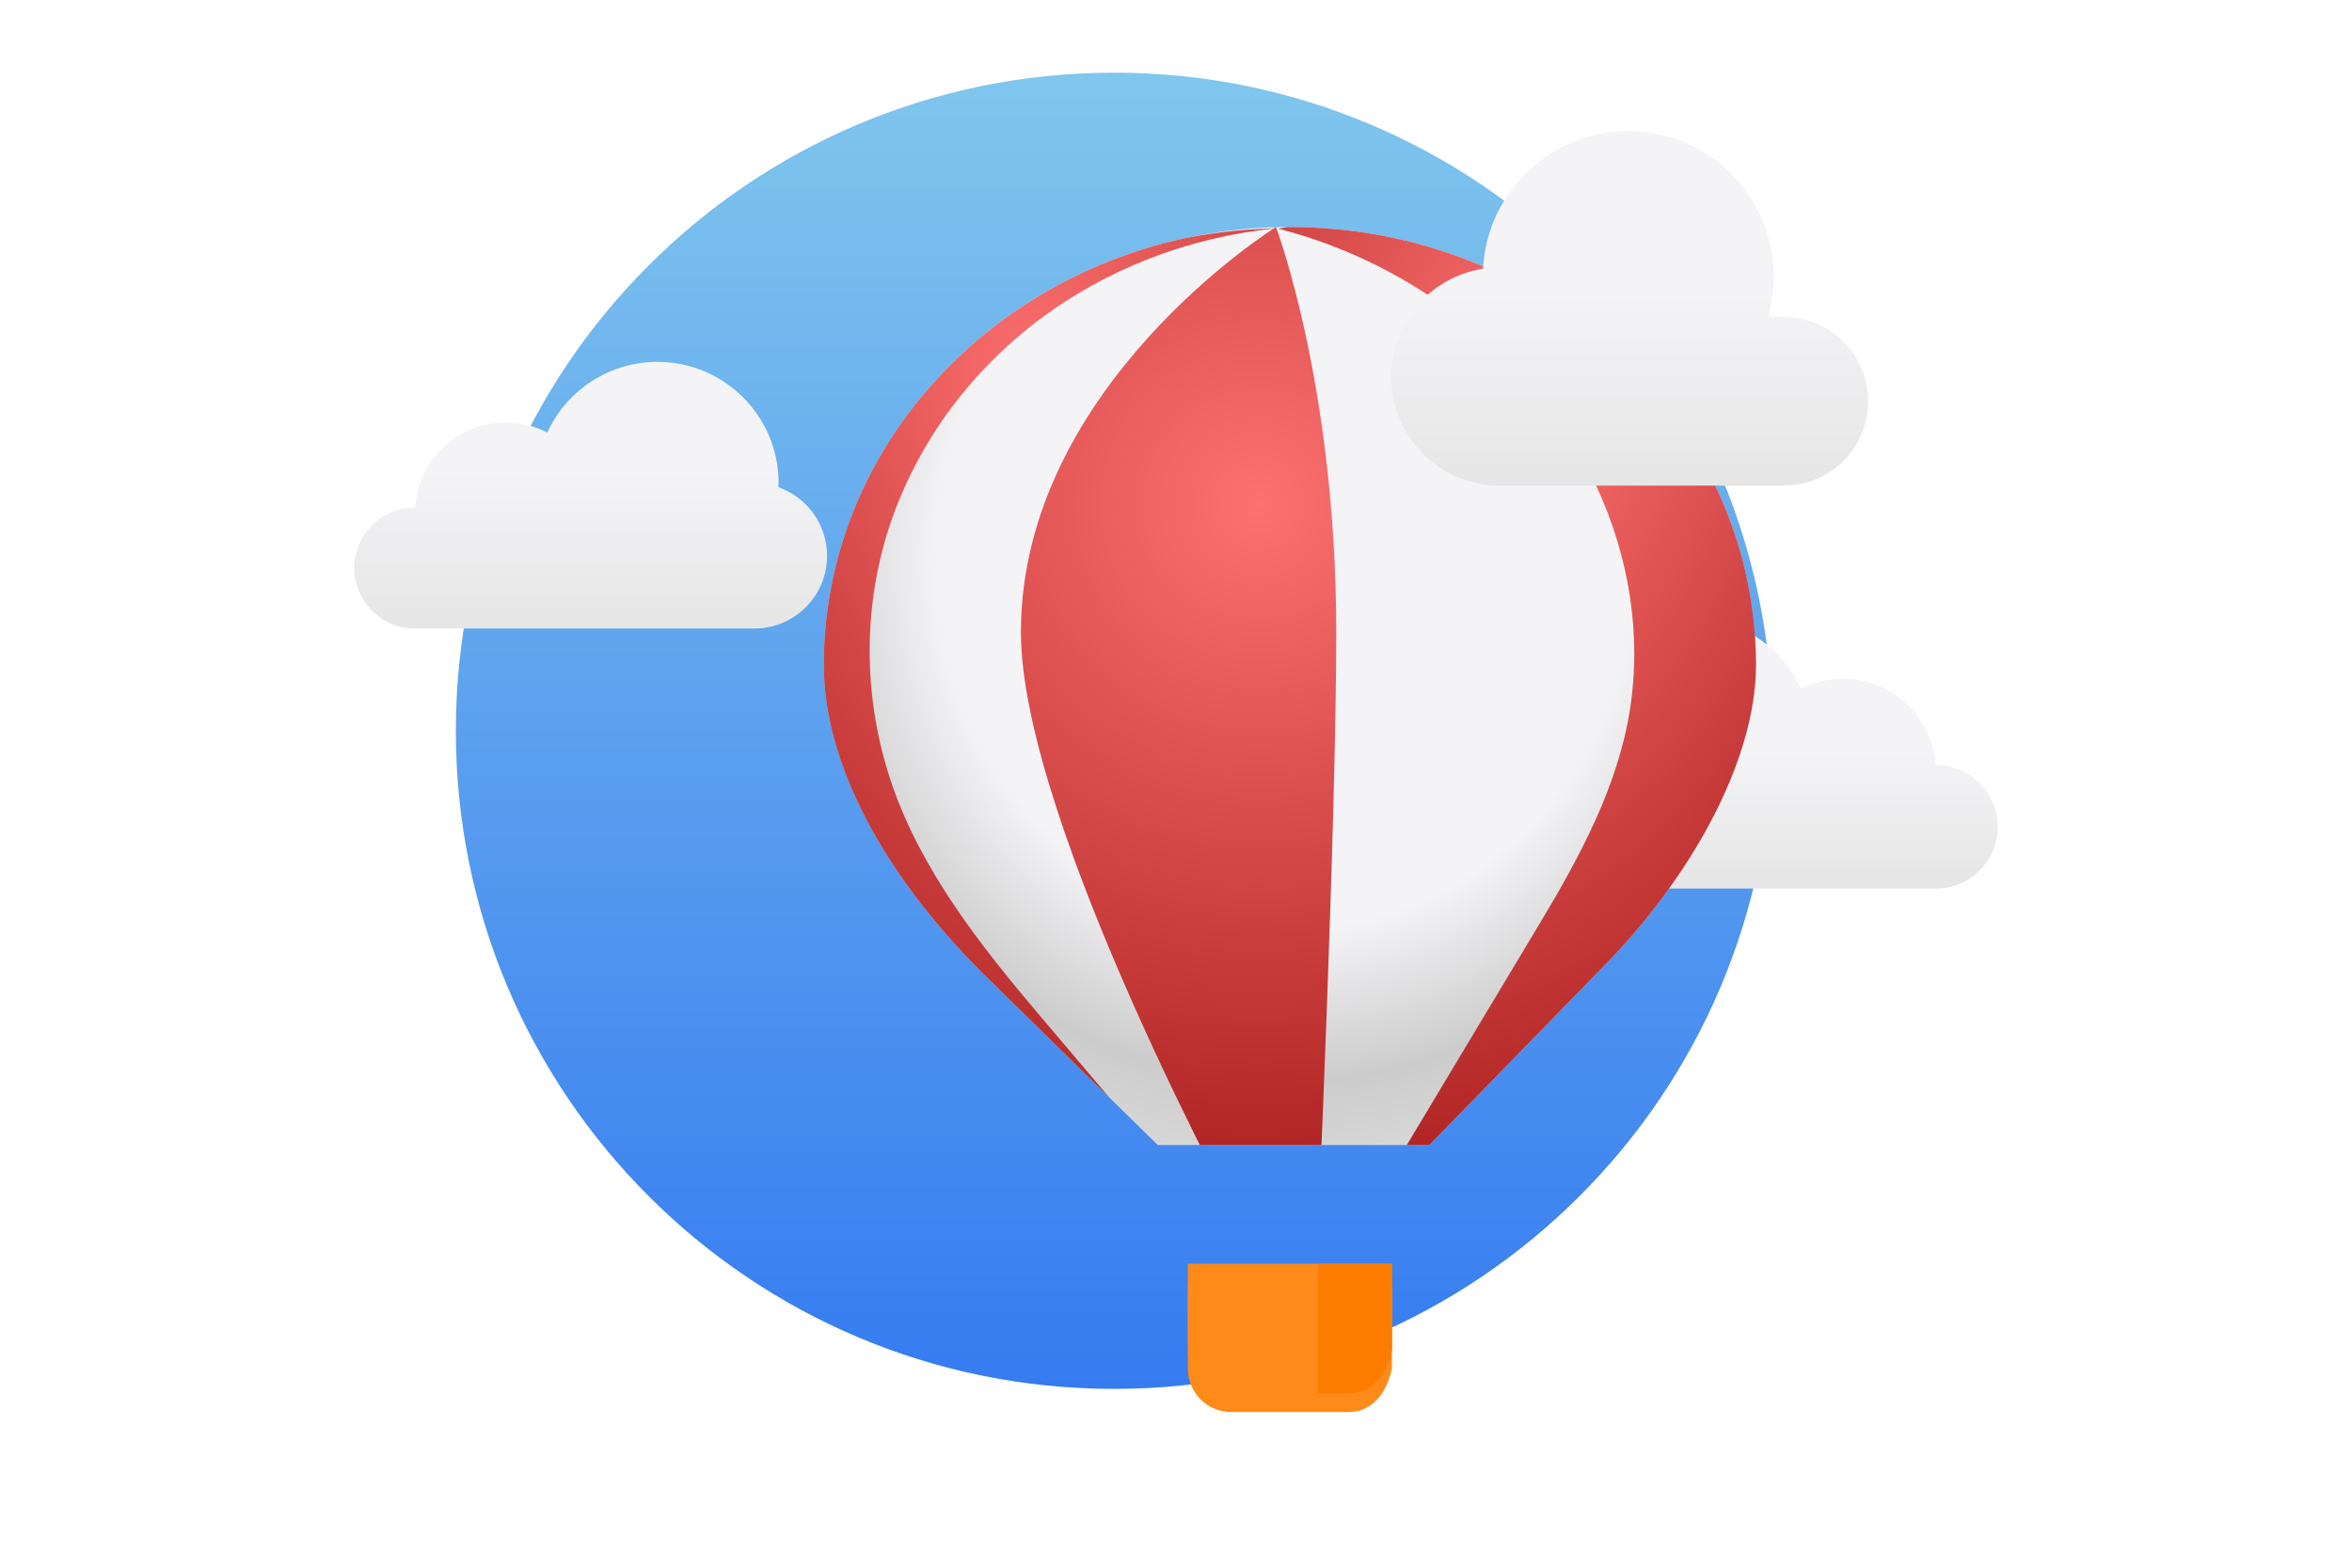
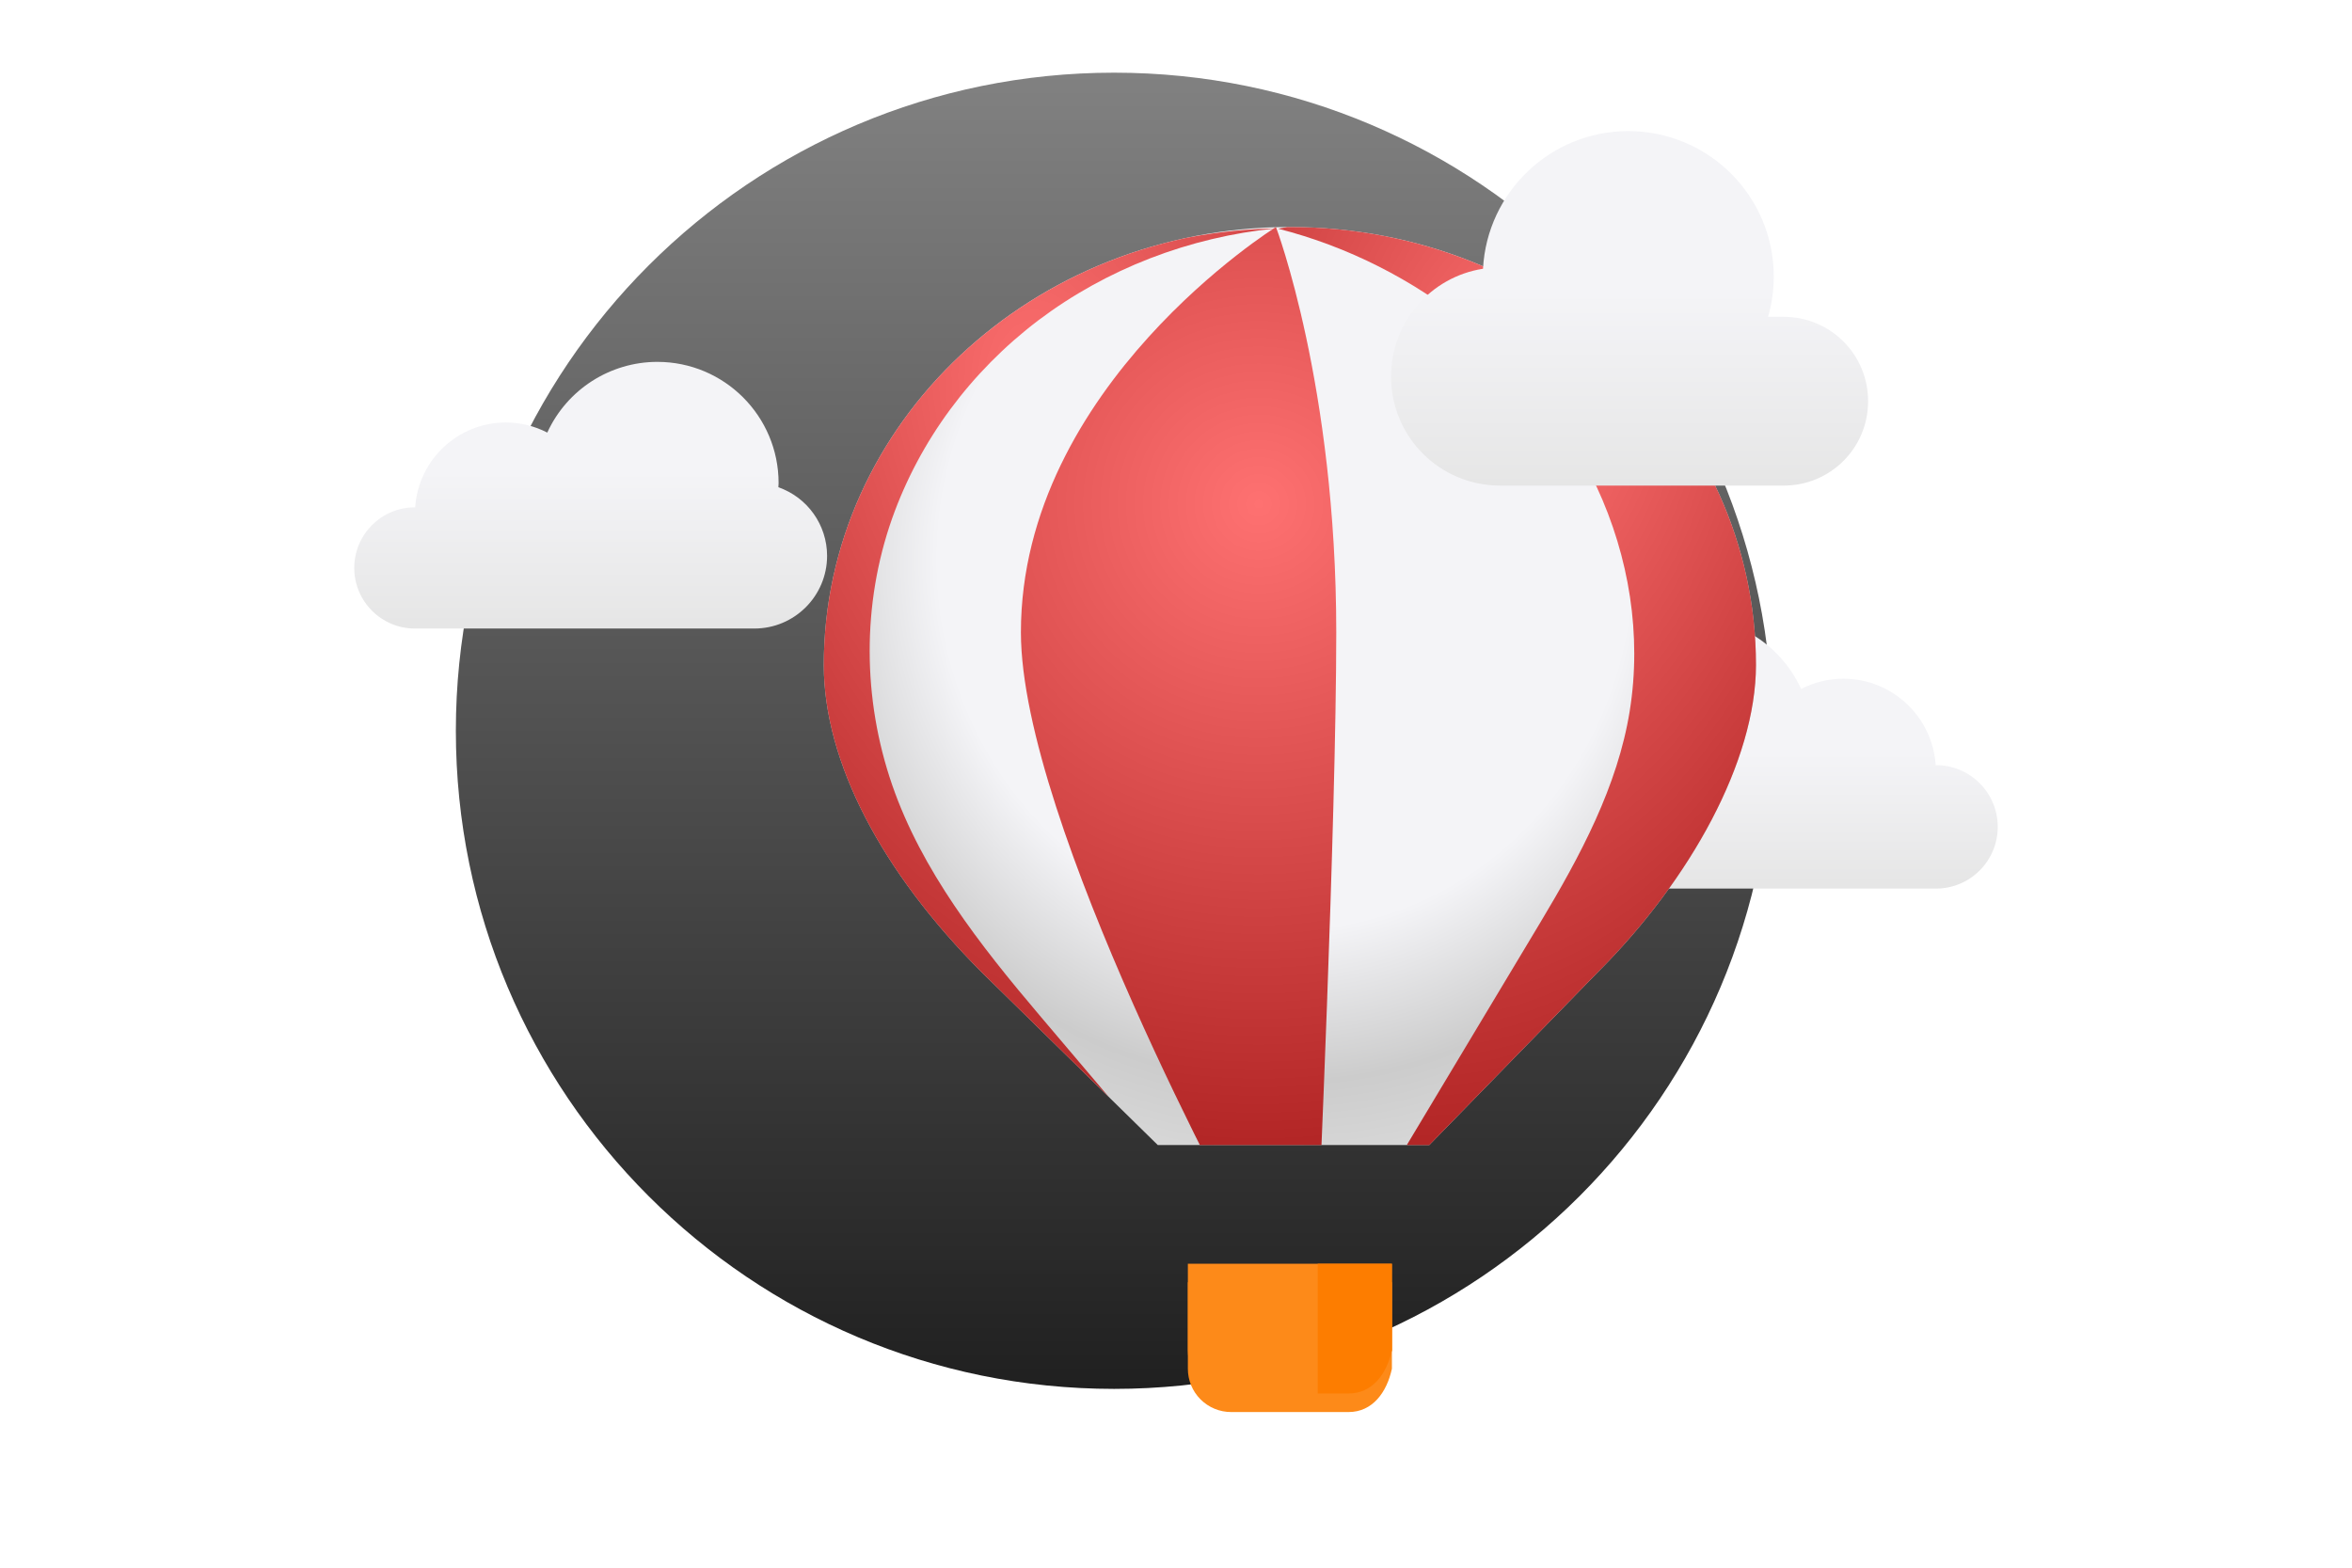
<svg xmlns="http://www.w3.org/2000/svg" xmlns:xlink="http://www.w3.org/1999/xlink" id="svg8" version="1.1" viewBox="0 0 600 400" height="400" width="600">
  <defs id="defs2">
    <linearGradient id="a">
-       <stop offset="0" stop-color="#f4f4f7fff" id="stop3" style="stop-color:#80c6ed;stop-opacity:1" />
+       <stop offset="0" stop-color="#f4f4f7fff" id="stop3" style="stop-color:#919191;stop-opacity:1" />
      <stop offset="1" stop-color="#f4f4f7" id="stop5" />
    </linearGradient>
    <linearGradient xlink:href="#linearGradient10562" id="linearGradient10564" x1="-1180" y1="1314.52" x2="-940" y2="1314.52" gradientUnits="userSpaceOnUse" gradientTransform="matrix(1.399315,0,0,1.399315,1306.25,-919.4274)" />
    <linearGradient id="linearGradient10562">
-       <stop style="stop-color:#367bf0;stop-opacity:1" offset="0" id="stop10558" />
-       <stop style="stop-color:#80c6ed;stop-opacity:1" offset="1" id="stop10560" />
+       <stop style="stop-color:#202020;stop-opacity:1" offset="0" id="stop10558" />
+       <stop style="stop-color:#818181;stop-opacity:1" offset="1" id="stop10560" />
    </linearGradient>
    <clipPath id="e-3" clipPathUnits="userSpaceOnUse">
      <path d="m 65,177 c -18.502,0 -33.5,14.998 -33.5,33.5 0.008,7.371 4.131,15.807 11.388,23.526 l 12.617,13.171 H 75.02 l 12.137,-13.245 c 6.636,-7.059 11.33,-16.117 11.344,-23.452 0,-18.502 -14.998,-33.5 -33.5,-33.5 z" style="marker:none" fill="#f4f4f7fff" stroke-width="2" id="path34-6" />
    </clipPath>
    <radialGradient r="33.5" fy="48.406" fx="79.091" cy="48.406" cx="79.091" gradientTransform="matrix(0.00476,1.62228,-1.43419,0.00422,141.702,-82.047)" gradientUnits="userSpaceOnUse" id="f-7" xlink:href="#b" />
    <linearGradient id="b">
      <stop offset="0" stop-color="#f4f4f7" id="stop11" />
      <stop offset=".519" stop-color="#f4f4f7" id="stop13" />
      <stop offset=".734" stop-color="#cccccc" id="stop15" />
      <stop offset="1" stop-color="#e6e6e6" id="stop17" />
    </linearGradient>
    <radialGradient r="12" fy="54.102" fx="71.474" cy="54.102" cx="71.474" gradientTransform="matrix(4.50607,0,0,4.76661,-259.306,-59.706)" gradientUnits="userSpaceOnUse" id="g-2" xlink:href="#c" />
    <linearGradient id="c">
      <stop offset="0" stop-color="#fe7171" id="stop20" />
      <stop offset=".865" stop-color="#b22525" id="stop22" />
      <stop offset="1" stop-color="#d41919" id="stop24" />
    </linearGradient>
    <radialGradient r="14.583" fy="49.777" fx="40.152" cy="49.777" cx="40.152" gradientTransform="matrix(0.87016,4.27869,-2.56693,0.52204,148.394,-163.306)" gradientUnits="userSpaceOnUse" id="h-7" xlink:href="#d" />
    <linearGradient id="d">
      <stop offset="0" stop-color="#fe7171" id="stop27" />
      <stop offset=".911" stop-color="#b22525" id="stop29" />
      <stop offset="1" stop-color="#d41919" id="stop31" />
    </linearGradient>
    <radialGradient r="14.583" fy="49.777" fx="40.152" cy="49.777" cx="40.152" gradientTransform="matrix(0.87016,4.27869,-2.56693,0.52204,148.394,-163.306)" gradientUnits="userSpaceOnUse" id="i-6" xlink:href="#d" />
    <linearGradient xlink:href="#linearGradient860" id="linearGradient22" gradientUnits="userSpaceOnUse" gradientTransform="matrix(-1.575111,0,0,1.575111,1217.875,47.17367)" x1="85" y1="107.162" x2="85" y2="86" />
    <linearGradient id="linearGradient860">
      <stop offset="0" stop-color="#f4f4f7fff" id="stop856" style="stop-color:#e6e6e6;stop-opacity:1" />
      <stop offset="1" stop-color="#f4f4f7" id="stop858" />
    </linearGradient>
    <linearGradient xlink:href="#linearGradient860" id="linearGradient24" gradientUnits="userSpaceOnUse" gradientTransform="matrix(-2.115846,0,0,2.115846,1459.499,-118.9228)" x1="85" y1="110.304" x2="85" y2="86.986" />
    <linearGradient xlink:href="#linearGradient860" id="linearGradient23" gradientUnits="userSpaceOnUse" gradientTransform="matrix(1.546377,0,0,1.546377,655.0338,-16.07536)" x1="85" y1="107.162" x2="85" y2="82.135" />
  </defs>
  <g id="layer1" transform="translate(-620,9.437188)">
    <g id="g4043" transform="translate(-15.79317)">
      <circle style="fill:url(#linearGradient10564);fill-opacity:1;stroke:none;stroke-width:3.669;stroke-linecap:round;stroke-linejoin:round" id="path10517" cx="-177.024" cy="920" r="167.918" transform="rotate(-90)" />
      <path d="m 1066.665,147.981 c 12.305,0.017 23.474,7.192 28.601,18.378 a 23.632,23.632 0 0 1 10.776,-2.627 c 12.429,0.018 22.721,9.654 23.547,22.055 h 0.08 c 8.699,0 15.751,7.052 15.751,15.751 0,8.699 -7.052,15.751 -15.751,15.751 h -88.206 a 18.902,18.902 0 0 1 -18.902,-18.901 18.902,18.902 0 0 1 12.657,-17.819 33.124,33.124 0 0 1 -0.056,-1.082 c 0,-17.398 14.104,-31.502 31.503,-31.502 z" id="path10" style="fill:url(#linearGradient22);stroke-width:0.578" />
      <g id="g245" transform="matrix(1.516163,0,0,1.516163,396.4048,-143.4281)">
        <g id="g126" transform="matrix(0.7500016,0,0,0.7500016,154.4595,111.9983)">
          <g id="g265">
            <g transform="matrix(3.12129,0,0,2.9344,91.06369,-499.944)" clip-path="url(#e-3)" id="g47-0">
              <path transform="translate(-8,156)" d="M 73,21 C 54.498,21 39.5,35.998 39.5,54.5 39.508,61.871 43,68.922 46.44,74.879 L 58,98 H 88 L 99.605,74.79 C 103,68.91 106.485,61.835 106.5,54.5 106.5,35.998 91.502,21 73,21 Z" style="fill:url(#f-7);marker:none" fill="url(#f)" id="path39-6" />
              <path d="m 64,177 c 0,0 -18.332,12.132 -18.332,30.989 0,14.571 16.174,46.011 16.174,46.011 H 67 c 0,0 1.333,-31.44 1.333,-46.011 C 68.333,189.132 64,177 64,177 Z" fill="url(#g)" id="path41-2" style="fill:url(#g-2)" />
              <path transform="translate(-8,156)" d="m 71.983,21.106 c -8.207,0.147 -16.328,3.285 -22.5,8.695 -6.174,5.409 -10.35,13.047 -11.574,21.163 -1.24,8.225 0.567,16.874 4.995,23.915 L 61.902,98 h 6.432 L 55.002,81.27 C 50.702,75.875 46.53,70.2 44.406,63.636 42.283,57.072 42.24,49.836 44.409,43.288 A 32.824,32.824 0 0 1 54.925,28.13 32.824,32.824 0 0 1 71.983,21.105 Z" fill="url(#h)" id="path43-6" style="fill:url(#h-7)" />
              <path transform="matrix(-1,0,0,1,137.16,155.823)" d="M 73.003,21.303 C 65.294,19.756 57.033,21.149 50.257,25.138 43.481,29.127 38.255,35.675 35.867,43.167 A 32.484,32.484 0 0 0 35.11,59.972 32.484,32.484 0 0 0 42.904,74.879 L 54.11,98 H 67.493 L 54.16,74.356 C 51.292,69.269 48.603,63.95 47.733,58.175 46.863,52.4 47.769,46.404 50.107,41.052 54.28,31.502 62.943,24.03 73.002,21.304 Z" fill="url(#i)" id="path45-1" style="fill:url(#i-6)" />
            </g>
            <path style="marker:none" d="m 271.061,256.221 v 19.397 a 9.702,9.702 0 0 0 9.724,9.726 h 26.326 c 5.388,0 8.594,-4.457 9.725,-9.726 v -19.397 z" fill="#fd8a19" id="path49-8" />
            <path style="marker:none" d="m 271.061,252.06 v 19.397 a 9.702,9.702 0 0 0 9.724,9.724 h 26.326 c 5.388,0 8.594,-4.455 9.725,-9.724 v -19.397 z" fill="#fd8a19" id="path51-7" />
            <path style="marker:none;fill:#fd7d00" d="m 300.191,252.06 v 29.121 h 6.92 c 5.388,0 8.594,-4.455 9.725,-9.724 v -19.397 z" fill="#fd8a19" id="path53-9" />
          </g>
        </g>
      </g>
      <path style="font-variation-settings:normal;fill:url(#linearGradient24);fill-opacity:1;stroke-width:0.822" d="m 1051.058,24.012 a 37.112,37.112 0 0 0 -36.947,35.121 c -13.325,2.09 -23.457,13.564 -23.457,27.494 0,15.421 12.415,27.837 27.837,27.837 h 72.327 c 11.928,0 21.532,-9.603 21.532,-21.531 0,-11.928 -9.603,-21.532 -21.532,-21.532 h -3.987 a 37.112,37.112 0 0 0 1.451,-10.276 37.112,37.112 0 0 0 -37.112,-37.112 37.112,37.112 0 0 0 -0.112,0 z" id="path12" />
      <path d="m 803.486,82.893 c -12.081,0.017 -23.046,7.06 -28.079,18.043 a 23.201,23.201 0 0 0 -10.58,-2.58 c -12.202,0.018 -22.306,9.478 -23.118,21.653 h -0.079 c -8.54,0 -15.463,6.923 -15.463,15.463 0,8.54 6.923,15.463 15.464,15.463 h 86.597 a 18.557,18.557 0 0 0 18.557,-18.556 18.557,18.557 0 0 0 -12.426,-17.493 32.52,32.52 0 0 0 0.055,-1.063 c 0,-17.081 -13.847,-30.927 -30.928,-30.927 z" id="path21" style="fill:url(#linearGradient23);fill-opacity:1;stroke-width:1" />
    </g>
  </g>
</svg>
